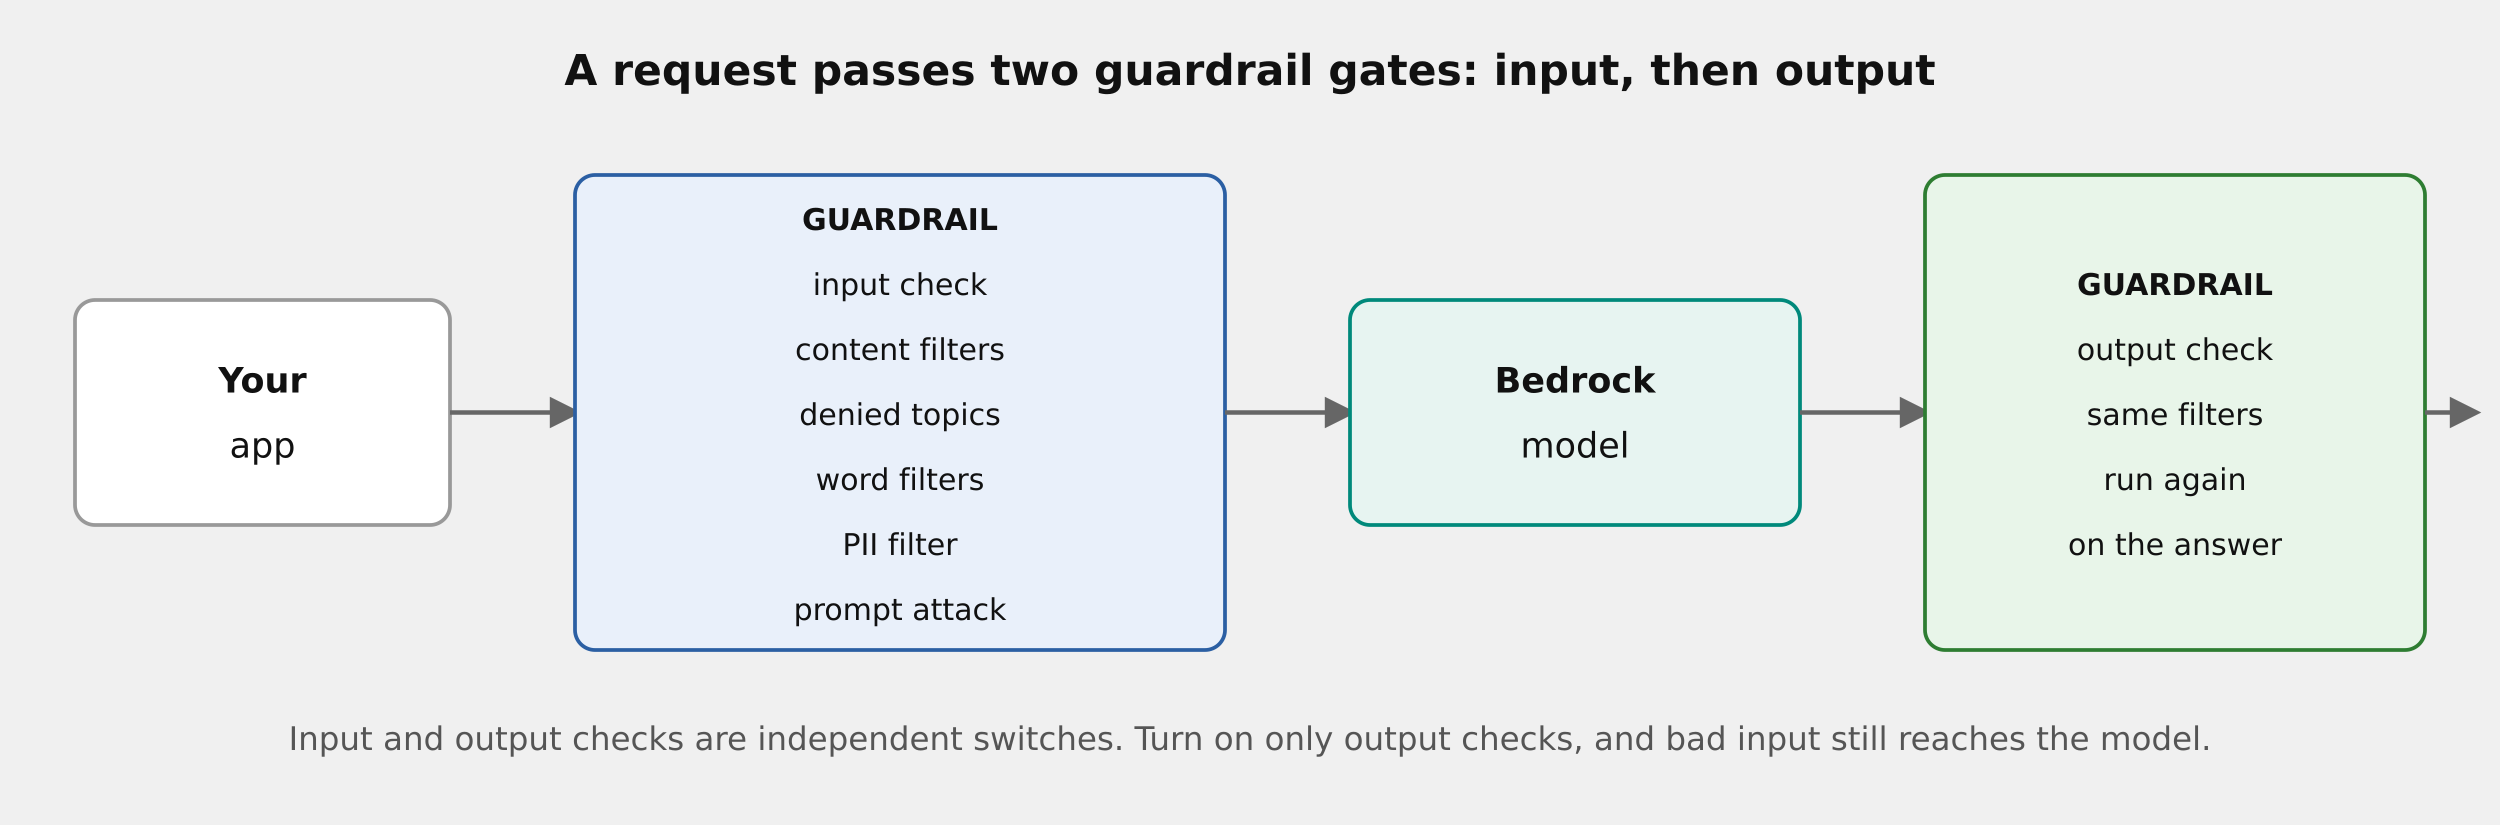
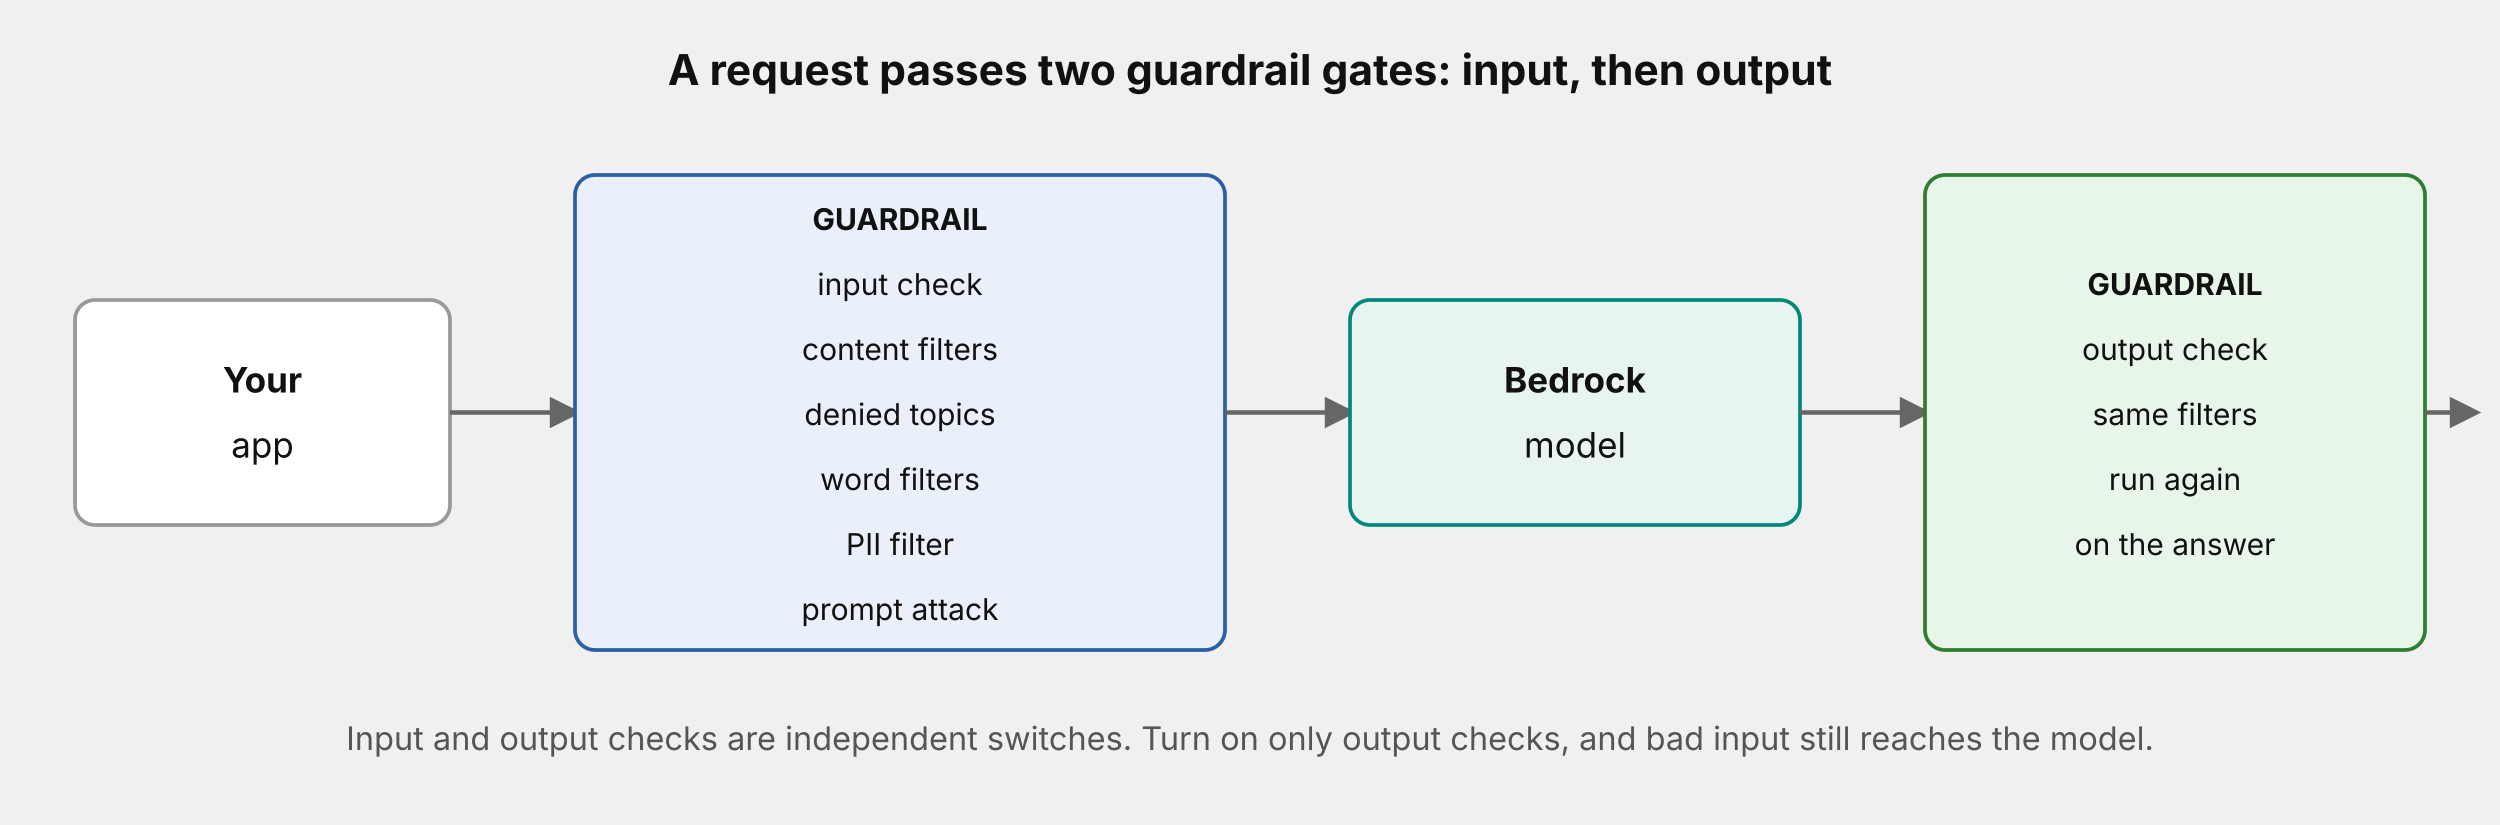
- <svg xmlns="http://www.w3.org/2000/svg" width="100%" viewBox="0 0 1000 330" role="img" style="background:#ffffff;font-family:DejaVu Sans,Verdana,sans-serif" aria-label="Guardrail input check, model call, then guardrail output check">
+ <svg xmlns="http://www.w3.org/2000/svg" width="100%" viewBox="0 0 1000 330" role="img" style="background:#ffffff;font-family:'Anthropic Sans',Inter,'Source Sans 3','IBM Plex Sans',sans-serif" aria-label="Guardrail input check, model call, then guardrail output check">
  <defs>
    <marker id="ah" viewBox="0 0 10 10" refX="8" refY="5" markerWidth="7" markerHeight="7" orient="auto-start-reverse">
      <path d="M0,0 L10,5 L0,10 z" fill="#666666" />
    </marker>
  </defs>
  <text x="500" y="34" text-anchor="middle" font-size="17" fill="#111111" font-weight="bold">A request passes two guardrail gates: input, then output</text>
  <rect x="30" y="120" width="150" height="90" rx="8" fill="#ffffff" stroke="#999999" stroke-width="1.5" />
  <text x="105" y="157" text-anchor="middle" font-size="14" fill="#111111" font-weight="bold">Your</text>
  <text x="105" y="183" text-anchor="middle" font-size="14" fill="#111111">app</text>
  <line x1="180" y1="165" x2="230" y2="165" stroke="#666666" stroke-width="1.8" marker-end="url(#ah)" />
  <rect x="230" y="70" width="260" height="190" rx="8" fill="#e9f0fa" stroke="#2b5fa3" stroke-width="1.5" />
  <text x="360" y="92" text-anchor="middle" font-size="12" fill="#111111" font-weight="bold">GUARDRAIL</text>
  <text x="360" y="118" text-anchor="middle" font-size="12" fill="#111111">input check</text>
  <text x="360" y="144" text-anchor="middle" font-size="12" fill="#111111">content filters</text>
  <text x="360" y="170" text-anchor="middle" font-size="12" fill="#111111">denied topics</text>
  <text x="360" y="196" text-anchor="middle" font-size="12" fill="#111111">word filters</text>
  <text x="360" y="222" text-anchor="middle" font-size="12" fill="#111111">PII filter</text>
  <text x="360" y="248" text-anchor="middle" font-size="12" fill="#111111">prompt attack</text>
  <line x1="490" y1="165" x2="540" y2="165" stroke="#666666" stroke-width="1.8" marker-end="url(#ah)" />
  <rect x="540" y="120" width="180" height="90" rx="8" fill="#e7f4f1" stroke="#00897b" stroke-width="1.5" />
  <text x="630" y="157" text-anchor="middle" font-size="14" fill="#111111" font-weight="bold">Bedrock</text>
  <text x="630" y="183" text-anchor="middle" font-size="14" fill="#111111">model</text>
  <line x1="720" y1="165" x2="770" y2="165" stroke="#666666" stroke-width="1.8" marker-end="url(#ah)" />
  <rect x="770" y="70" width="200" height="190" rx="8" fill="#e8f5e9" stroke="#2e7d32" stroke-width="1.5" />
  <text x="870" y="118" text-anchor="middle" font-size="12" fill="#111111" font-weight="bold">GUARDRAIL</text>
  <text x="870" y="144" text-anchor="middle" font-size="12" fill="#111111">output check</text>
  <text x="870" y="170" text-anchor="middle" font-size="12" fill="#111111">same filters</text>
  <text x="870" y="196" text-anchor="middle" font-size="12" fill="#111111">run again</text>
  <text x="870" y="222" text-anchor="middle" font-size="12" fill="#111111">on the answer</text>
  <line x1="970" y1="165" x2="990" y2="165" stroke="#666666" stroke-width="1.8" marker-end="url(#ah)" />
  <text x="500" y="300" text-anchor="middle" font-size="13" fill="#555555">Input and output checks are independent switches. Turn on only output checks, and bad input still reaches the model.</text>
</svg>
